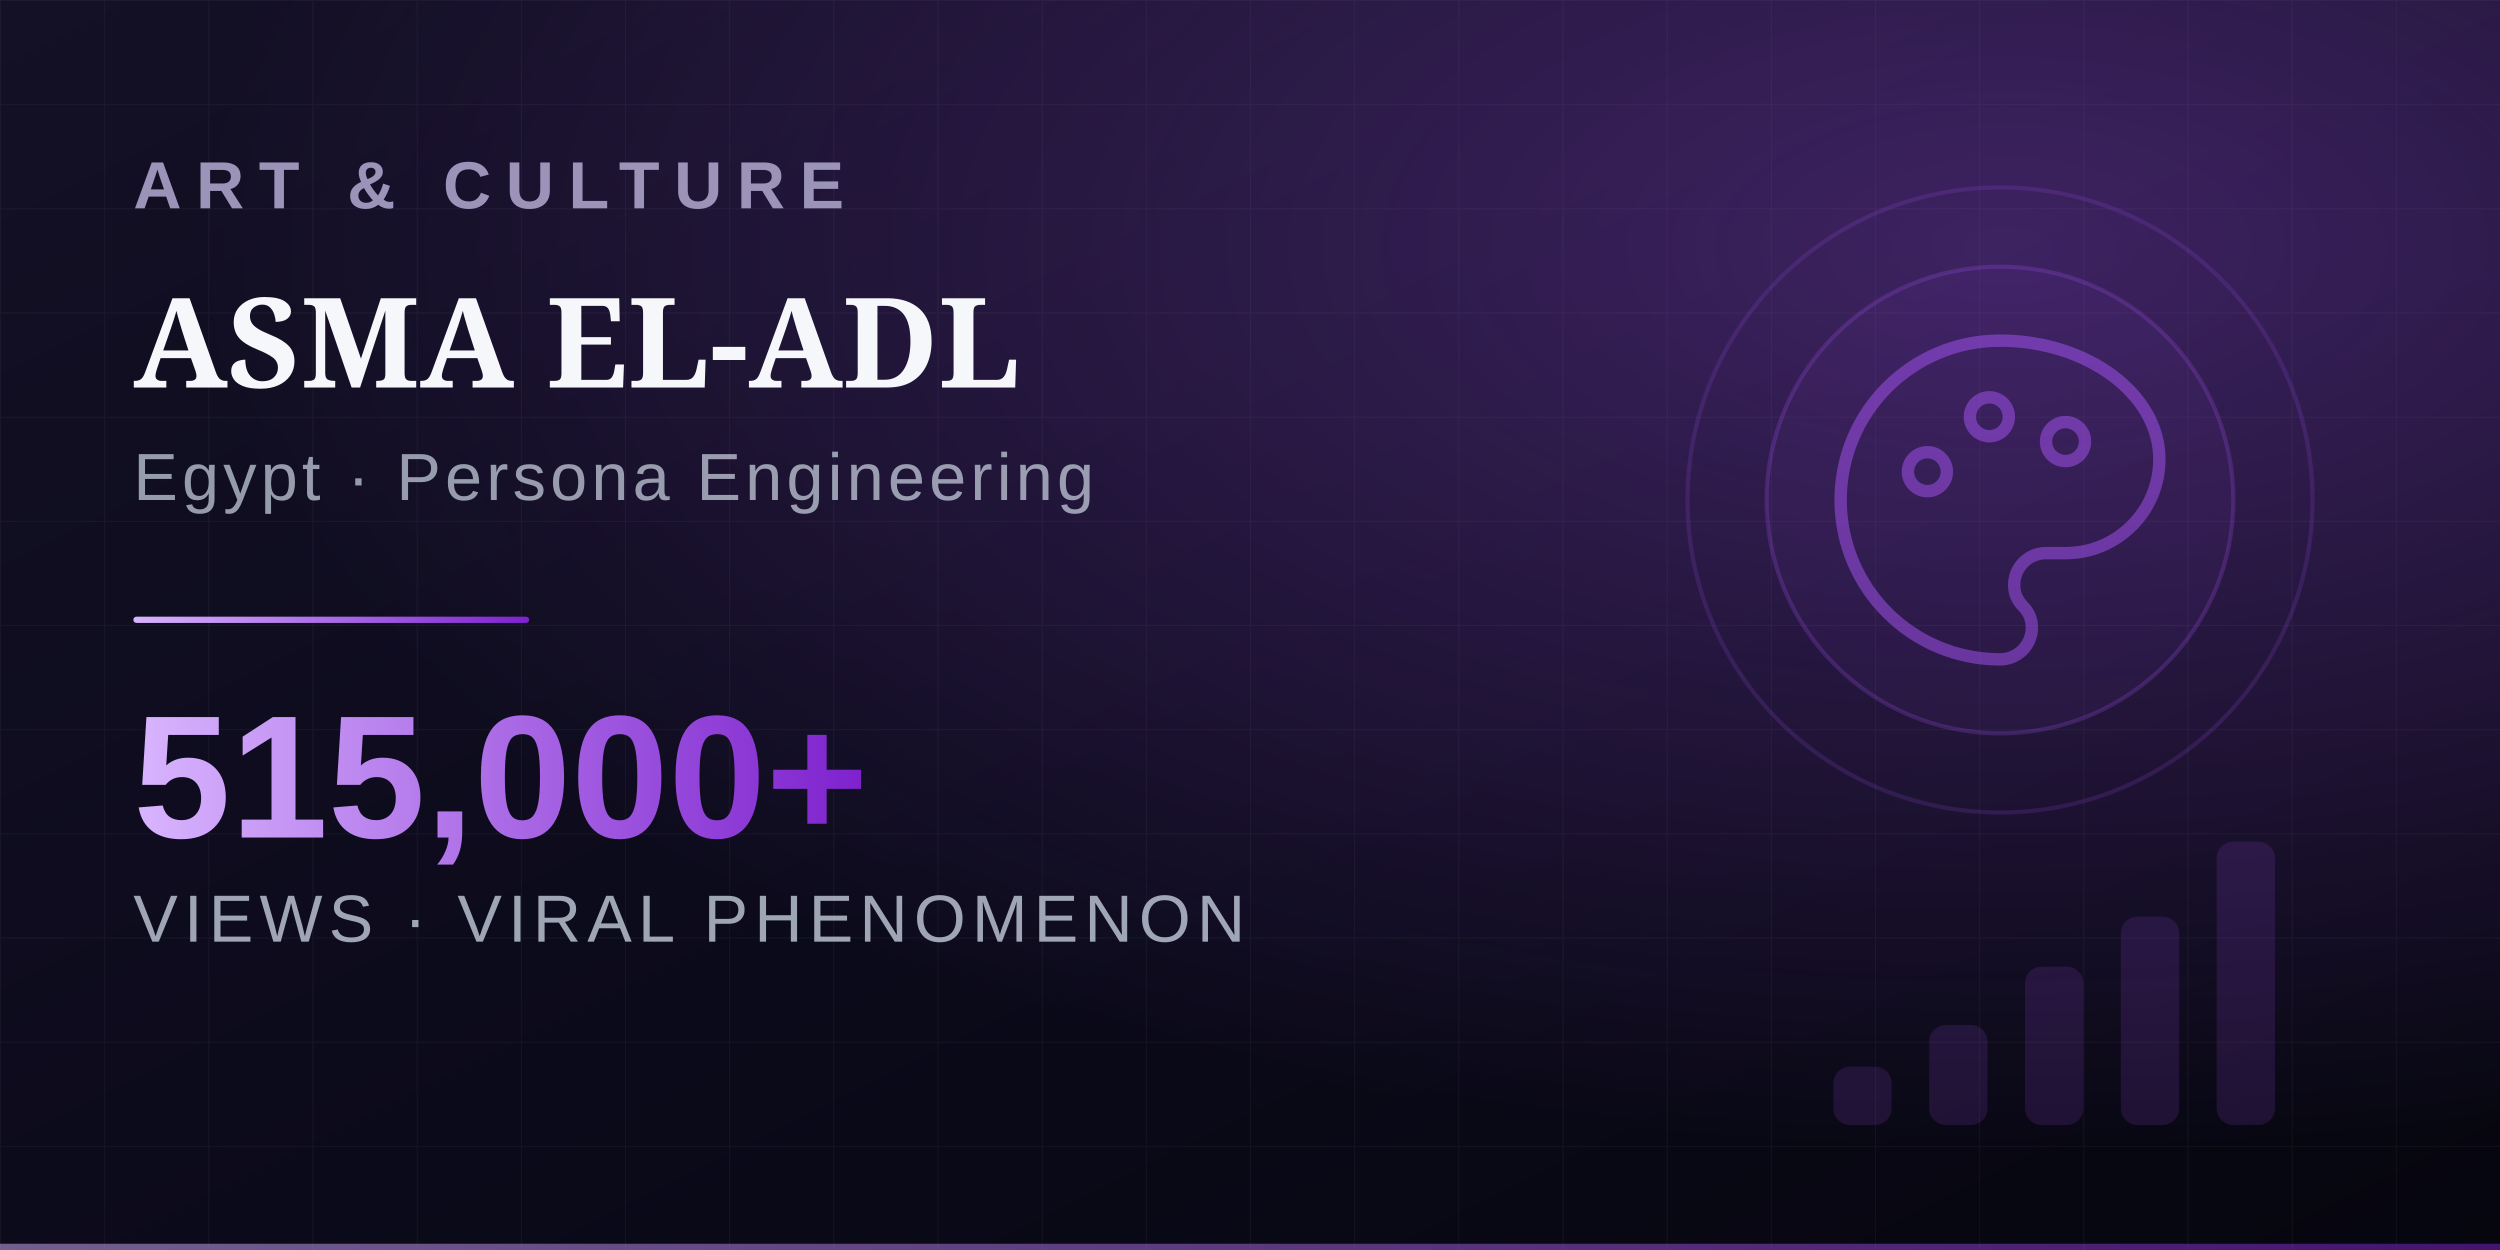
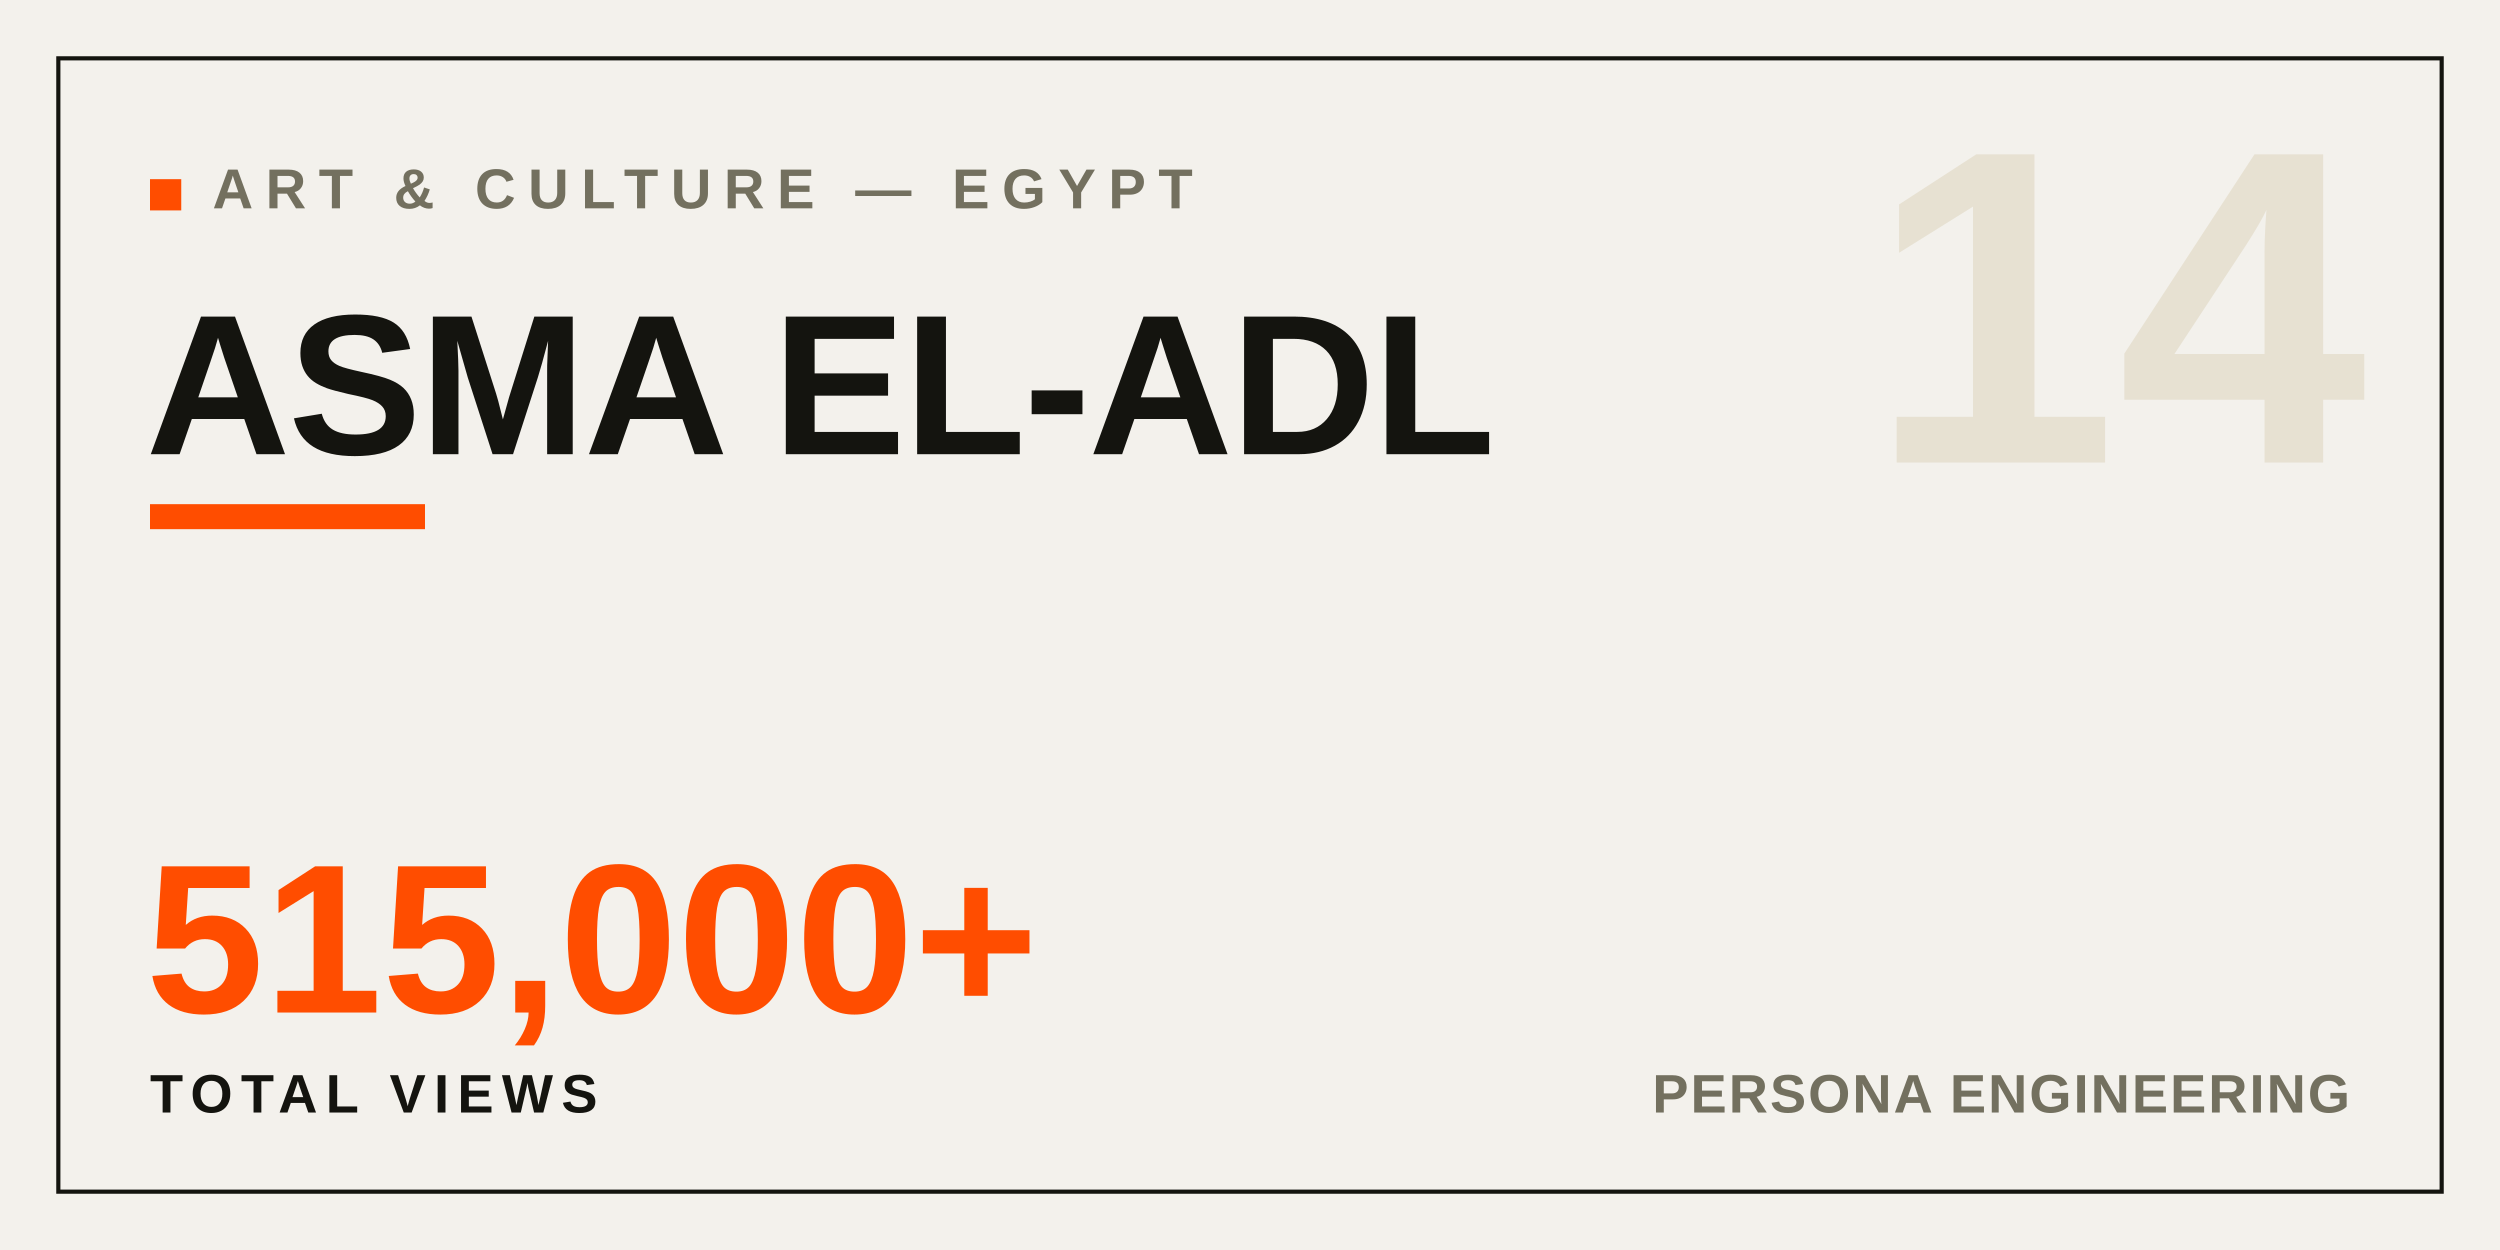
- <svg xmlns="http://www.w3.org/2000/svg" viewBox="0 0 1200 600" width="1200" height="600" role="img" aria-label="Asma El-Adl viral art marketing - 515,000+ views">
-   <defs>
-     <linearGradient id="bg" x1="0" y1="0" x2="1" y2="1">
-       <stop offset="0" stop-color="#141026" />
-       <stop offset="0.55" stop-color="#0B0A1A" />
-       <stop offset="1" stop-color="#06060F" />
-     </linearGradient>
-     <radialGradient id="glow" cx="0.8" cy="0.2" r="0.72">
-       <stop offset="0" stop-color="#A855F7" stop-opacity="0.32" />
-       <stop offset="1" stop-color="#A855F7" stop-opacity="0" />
-     </radialGradient>
-     <linearGradient id="kpi" x1="0" y1="0" x2="1" y2="0">
-       <stop offset="0" stop-color="#D8B4FE" />
-       <stop offset="1" stop-color="#7E22CE" />
-     </linearGradient>
-     <pattern id="grid" width="50" height="50" patternUnits="userSpaceOnUse">
-       <path d="M50 0H0v50" fill="none" stroke="#ffffff" stroke-opacity="0.04" />
-     </pattern>
-   </defs>
-   <rect width="1200" height="600" fill="url(#bg)" />
-   <rect width="1200" height="600" fill="url(#grid)" />
-   <rect width="1200" height="600" fill="url(#glow)" />
-   <g transform="translate(960 240)">
-     <circle r="150" fill="none" stroke="#A855F7" stroke-opacity="0.16" stroke-width="2" />
-     <circle r="112" fill="#A855F7" fill-opacity="0.05" stroke="#A855F7" stroke-opacity="0.22" stroke-width="2" />
-     <g transform="translate(-102 -102) scale(8.5)" fill="none" stroke="#A855F7" stroke-opacity="0.5" stroke-width="0.7" stroke-linecap="round" stroke-linejoin="round">
-       <path d="M12 3a9 9 0 000 18c1 0 1.8-.8 1.8-1.8 0-.5-.2-.9-.5-1.2-.3-.3-.5-.7-.5-1.2 0-1 .8-1.8 1.8-1.8h1.1A5.3 5.3 0 0021 9.7C21 6 16.9 3 12 3z" />
-       <circle cx="7.9" cy="10.4" r="1.1" />
-       <circle cx="11.4" cy="7.3" r="1.1" />
-       <circle cx="15.7" cy="8.7" r="1.1" />
-     </g>
-   </g>
-   <g fill="#A855F7" fill-opacity="0.14">
-     <rect x="880" y="512" width="28" height="28" rx="8" />
-     <rect x="926" y="492" width="28" height="48" rx="8" />
-     <rect x="972" y="464" width="28" height="76" rx="8" />
-     <rect x="1018" y="440" width="28" height="100" rx="8" />
-     <rect x="1064" y="404" width="28" height="136" rx="8" />
-   </g>
-   <text x="64" y="100" font-family="Arial, Helvetica, sans-serif" font-size="32" font-weight="700" letter-spacing="7" fill="#9C93B8">ART &amp; CULTURE</text>
-   <text x="64" y="186" font-family="Georgia, serif" font-size="60" font-weight="700" fill="#F5F7FB">ASMA EL-ADL</text>
-   <text x="64" y="240" font-family="Arial, Helvetica, sans-serif" font-size="32" letter-spacing="2" fill="#C3CBD9" fill-opacity="0.75">Egypt · Persona Engineering</text>
-   <rect x="64" y="296" width="190" height="3" rx="1.5" fill="url(#kpi)" />
-   <text x="64" y="402" font-family="Arial, Helvetica, sans-serif" font-size="84" font-weight="700" fill="url(#kpi)">515,000+</text>
-   <text x="64" y="452" font-family="Arial, Helvetica, sans-serif" font-size="32" letter-spacing="3" fill="#C3CBD9" fill-opacity="0.8">VIEWS · VIRAL PHENOMENON</text>
-   <rect y="597" width="1200" height="3" fill="url(#kpi)" opacity="0.5" />
+ <svg xmlns="http://www.w3.org/2000/svg" viewBox="0 0 1200 600" width="1200" height="600" role="img" aria-label="Asma El-Adl — 515,000+ Total Views">
+   <rect width="1200" height="600" fill="#F3F1EC" />
+   <text x="1136" y="222" text-anchor="end" font-family="Archivo, Arial, Helvetica, sans-serif" font-size="215" font-weight="900" fill="#E7E1D2">14</text>
+   <rect x="28" y="28" width="1144" height="544" fill="none" stroke="#14140F" stroke-width="2" />
+   <rect x="72" y="86" width="15" height="15" fill="#FF4D00" />
+   <text x="102" y="100" font-family="Archivo, Arial, Helvetica, sans-serif" font-size="27" font-weight="700" letter-spacing="6" fill="#73705F">ART &amp; CULTURE — EGYPT</text>
+   <text x="70" y="218" font-family="Archivo, Arial, Helvetica, sans-serif" font-size="96" font-weight="900" fill="#14140F" letter-spacing="-1">ASMA EL-ADL</text>
+   <rect x="72" y="242" width="132" height="12" fill="#FF4D00" />
+   <text x="70" y="486" font-family="Archivo, Arial, Helvetica, sans-serif" font-size="102" font-weight="900" fill="#FF4D00">515,000+</text>
+   <text x="72" y="534" font-family="Archivo, Arial, Helvetica, sans-serif" font-size="26" font-weight="700" letter-spacing="4" fill="#14140F">TOTAL VIEWS</text>
+   <text x="1128" y="534" text-anchor="end" font-family="Archivo, Arial, Helvetica, sans-serif" font-size="26" font-weight="600" letter-spacing="1" fill="#73705F">PERSONA ENGINEERING</text>
</svg>
